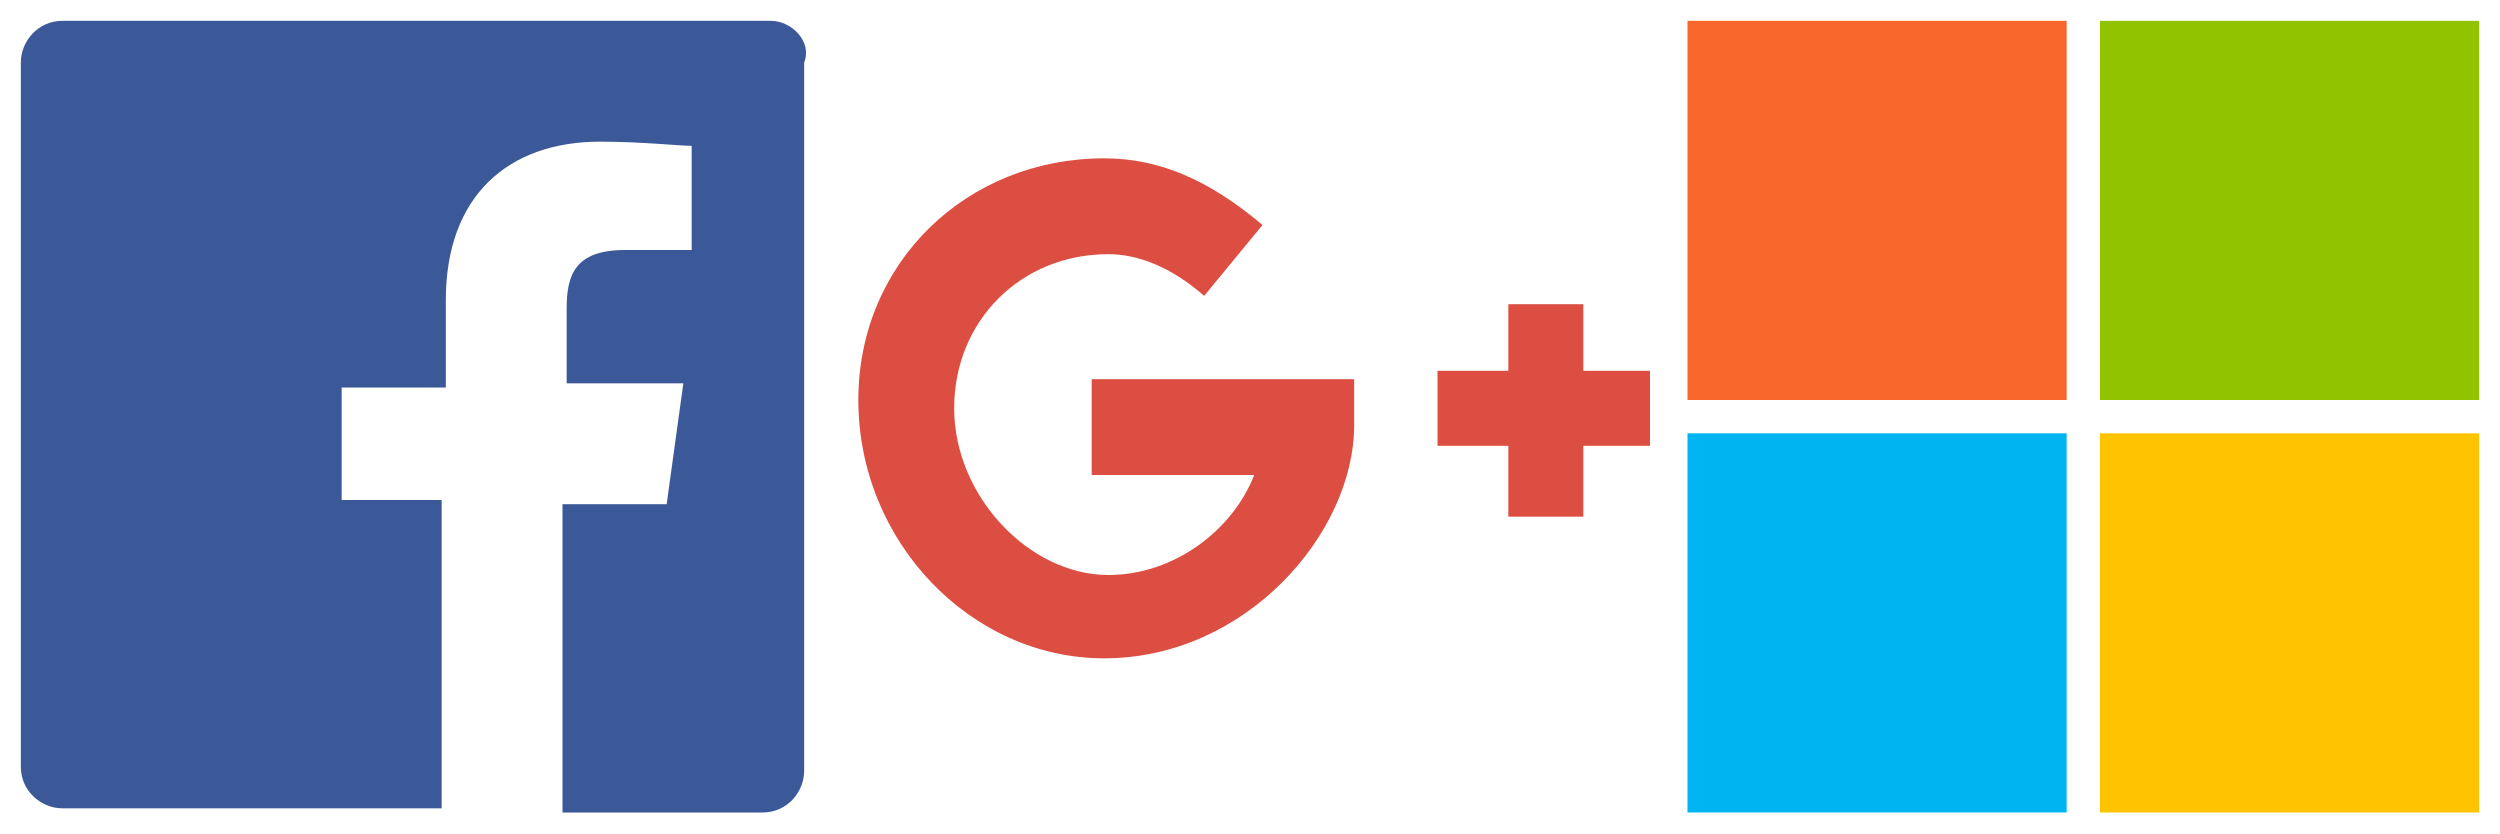
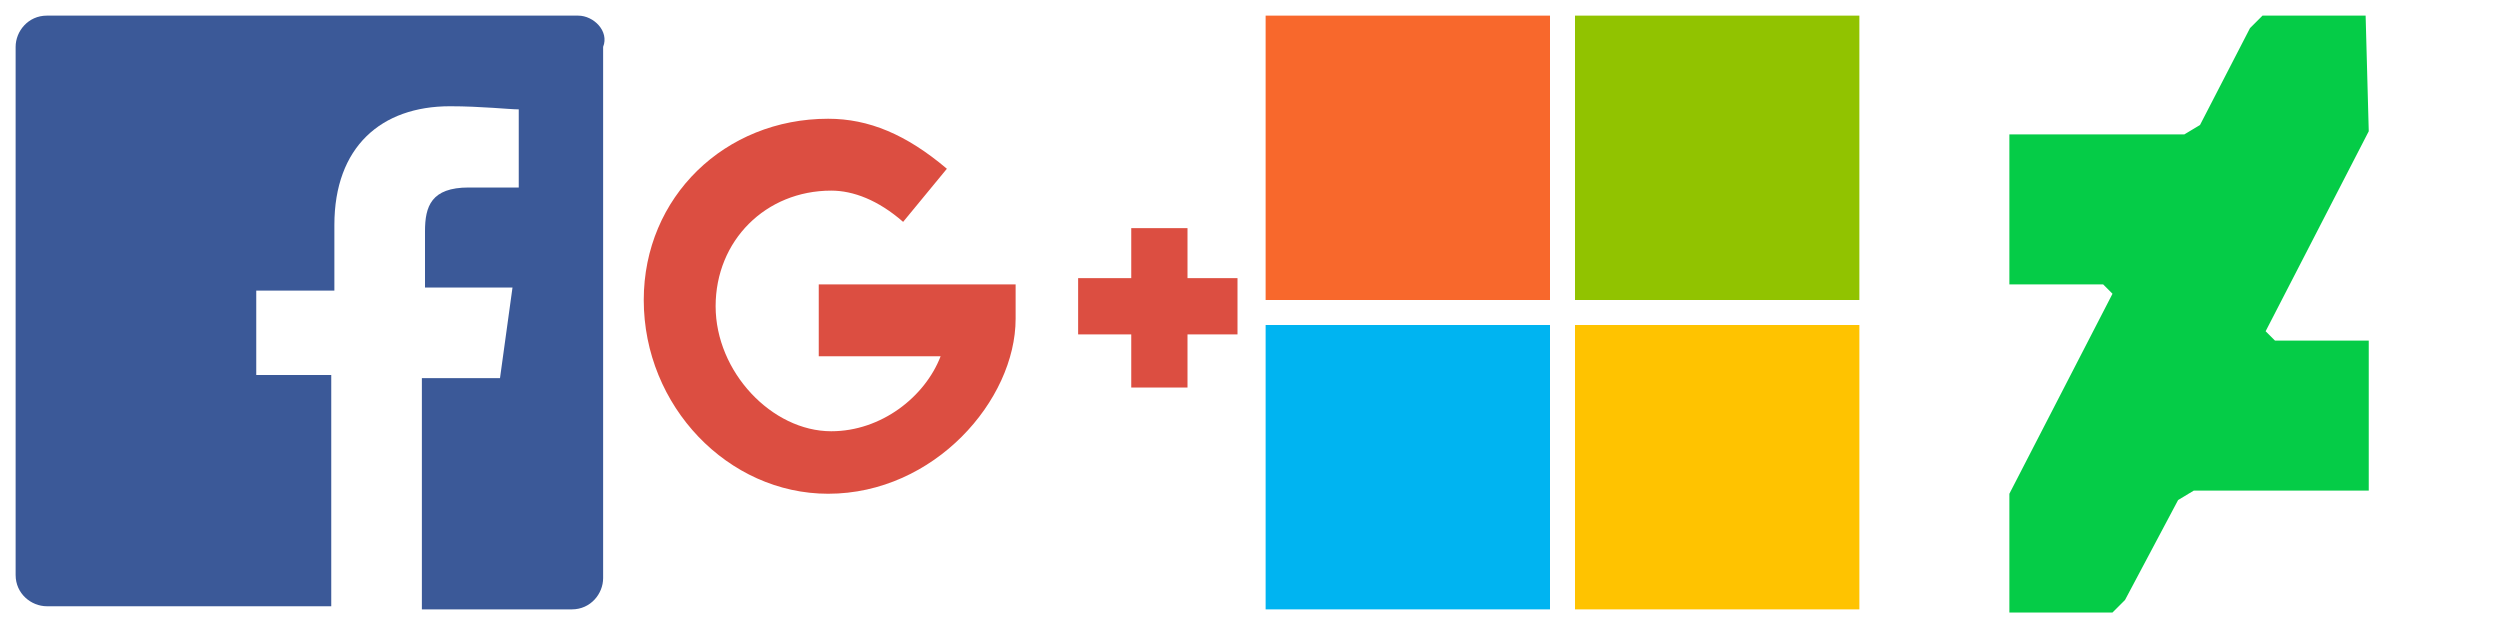
- <svg xmlns="http://www.w3.org/2000/svg" version="1.1" id="login" x="0px" y="0px" viewBox="0 0 60 20" enable-background="new 0 0 60 20" xml:space="preserve">
-   <g id="ms">
-     <rect x="40.5" y="0.5" fill="#F8682C" width="9.1" height="9.1" />
-     <rect x="50.4" y="0.5" fill="#91C300" width="9.1" height="9.1" />
-     <rect x="40.5" y="10.4" fill="#00B4F1" width="9.1" height="9.1" />
-     <rect x="50.4" y="10.4" fill="#FFC300" width="9.1" height="9.1" />
-   </g>
-   <path id="gp" fill="#DC4E41" d="M26.5,15.8c-3.2,0-5.9-2.8-5.9-6.2c0-3.3,2.6-5.8,5.9-5.8c1.3,0,2.5,0.5,3.8,1.6l-1.4,1.7 c-0.8-0.7-1.6-1-2.3-1c-2.1,0-3.7,1.6-3.7,3.7c0,2.1,1.8,4,3.7,4c1.6,0,3-1.1,3.5-2.4h-3.9V9.1h6.3v1.1 C32.5,12.8,29.9,15.8,26.5,15.8z M38,7.3h-1.8v5.1H38V7.3z M39.6,8.9h-5.1v1.8h5.1V8.9z" />
-   <path id="fb" fill="#3B5998" d="M18.5,0.5H1.5c-0.6,0-1,0.5-1,1v16.9c0,0.6,0.5,1,1,1h9.1v-7.4H8.2V9.3h2.5V7.2 c0-2.5,1.5-3.8,3.7-3.8c1,0,1.9,0.1,2.2,0.1V6H15c-1.2,0-1.4,0.6-1.4,1.4v1.8h2.8l-0.4,2.9h-2.5v7.4h4.8c0.6,0,1-0.5,1-1V1.5 C19.5,1,19,0.5,18.5,0.5" />
+ <svg xmlns="http://www.w3.org/2000/svg" version="1.1" x="0px" y="0px" viewBox="0 0 80 20" enable-background="new 0 0 80 20" xml:space="preserve">
+   <path fill="#05CC47" d="M75.7,0.5L75.7,0.5L75.7,0.5h-3.3l-0.4,0.4L70.4,4l-0.5,0.3h-5.6v4.8h3l0.3,0.3l-3.3,6.4v3.8l0,0 l0,0h3.3l0.4-0.4l1.7-3.2l0.5-0.3h5.6v-4.8h-3l-0.3-0.3l3.3-6.4" />
+   <rect x="40.5" y="0.5" fill="#F8682C" width="9.1" height="9.1" />
+   <rect x="50.4" y="0.5" fill="#91C300" width="9.1" height="9.1" />
+   <rect x="40.5" y="10.4" fill="#00B4F1" width="9.1" height="9.1" />
+   <rect x="50.4" y="10.4" fill="#FFC300" width="9.1" height="9.1" />
+   <path fill="#DC4E41" d="M26.5,15.8c-3.2,0-5.9-2.8-5.9-6.2c0-3.3,2.6-5.8,5.9-5.8c1.3,0,2.5,0.5,3.8,1.6l-1.4,1.7 c-0.8-0.7-1.6-1-2.3-1c-2.1,0-3.7,1.6-3.7,3.7c0,2.1,1.8,4,3.7,4c1.6,0,3-1.1,3.5-2.4h-3.9V9.1h6.3v1.1 C32.5,12.8,29.9,15.8,26.5,15.8z M38,7.3h-1.8v5.1H38V7.3z M39.6,8.9h-5.1v1.8h5.1V8.9z" />
+   <path fill="#3B5998" d="M18.5,0.5H1.5c-0.6,0-1,0.5-1,1v16.9c0,0.6,0.5,1,1,1h9.1v-7.4H8.2V9.3h2.5V7.2 c0-2.5,1.5-3.8,3.7-3.8c1,0,1.9,0.1,2.2,0.1V6H15c-1.2,0-1.4,0.6-1.4,1.4v1.8h2.8l-0.4,2.9h-2.5v7.4h4.8c0.6,0,1-0.5,1-1V1.5 C19.5,1,19,0.5,18.5,0.5" />
</svg>
